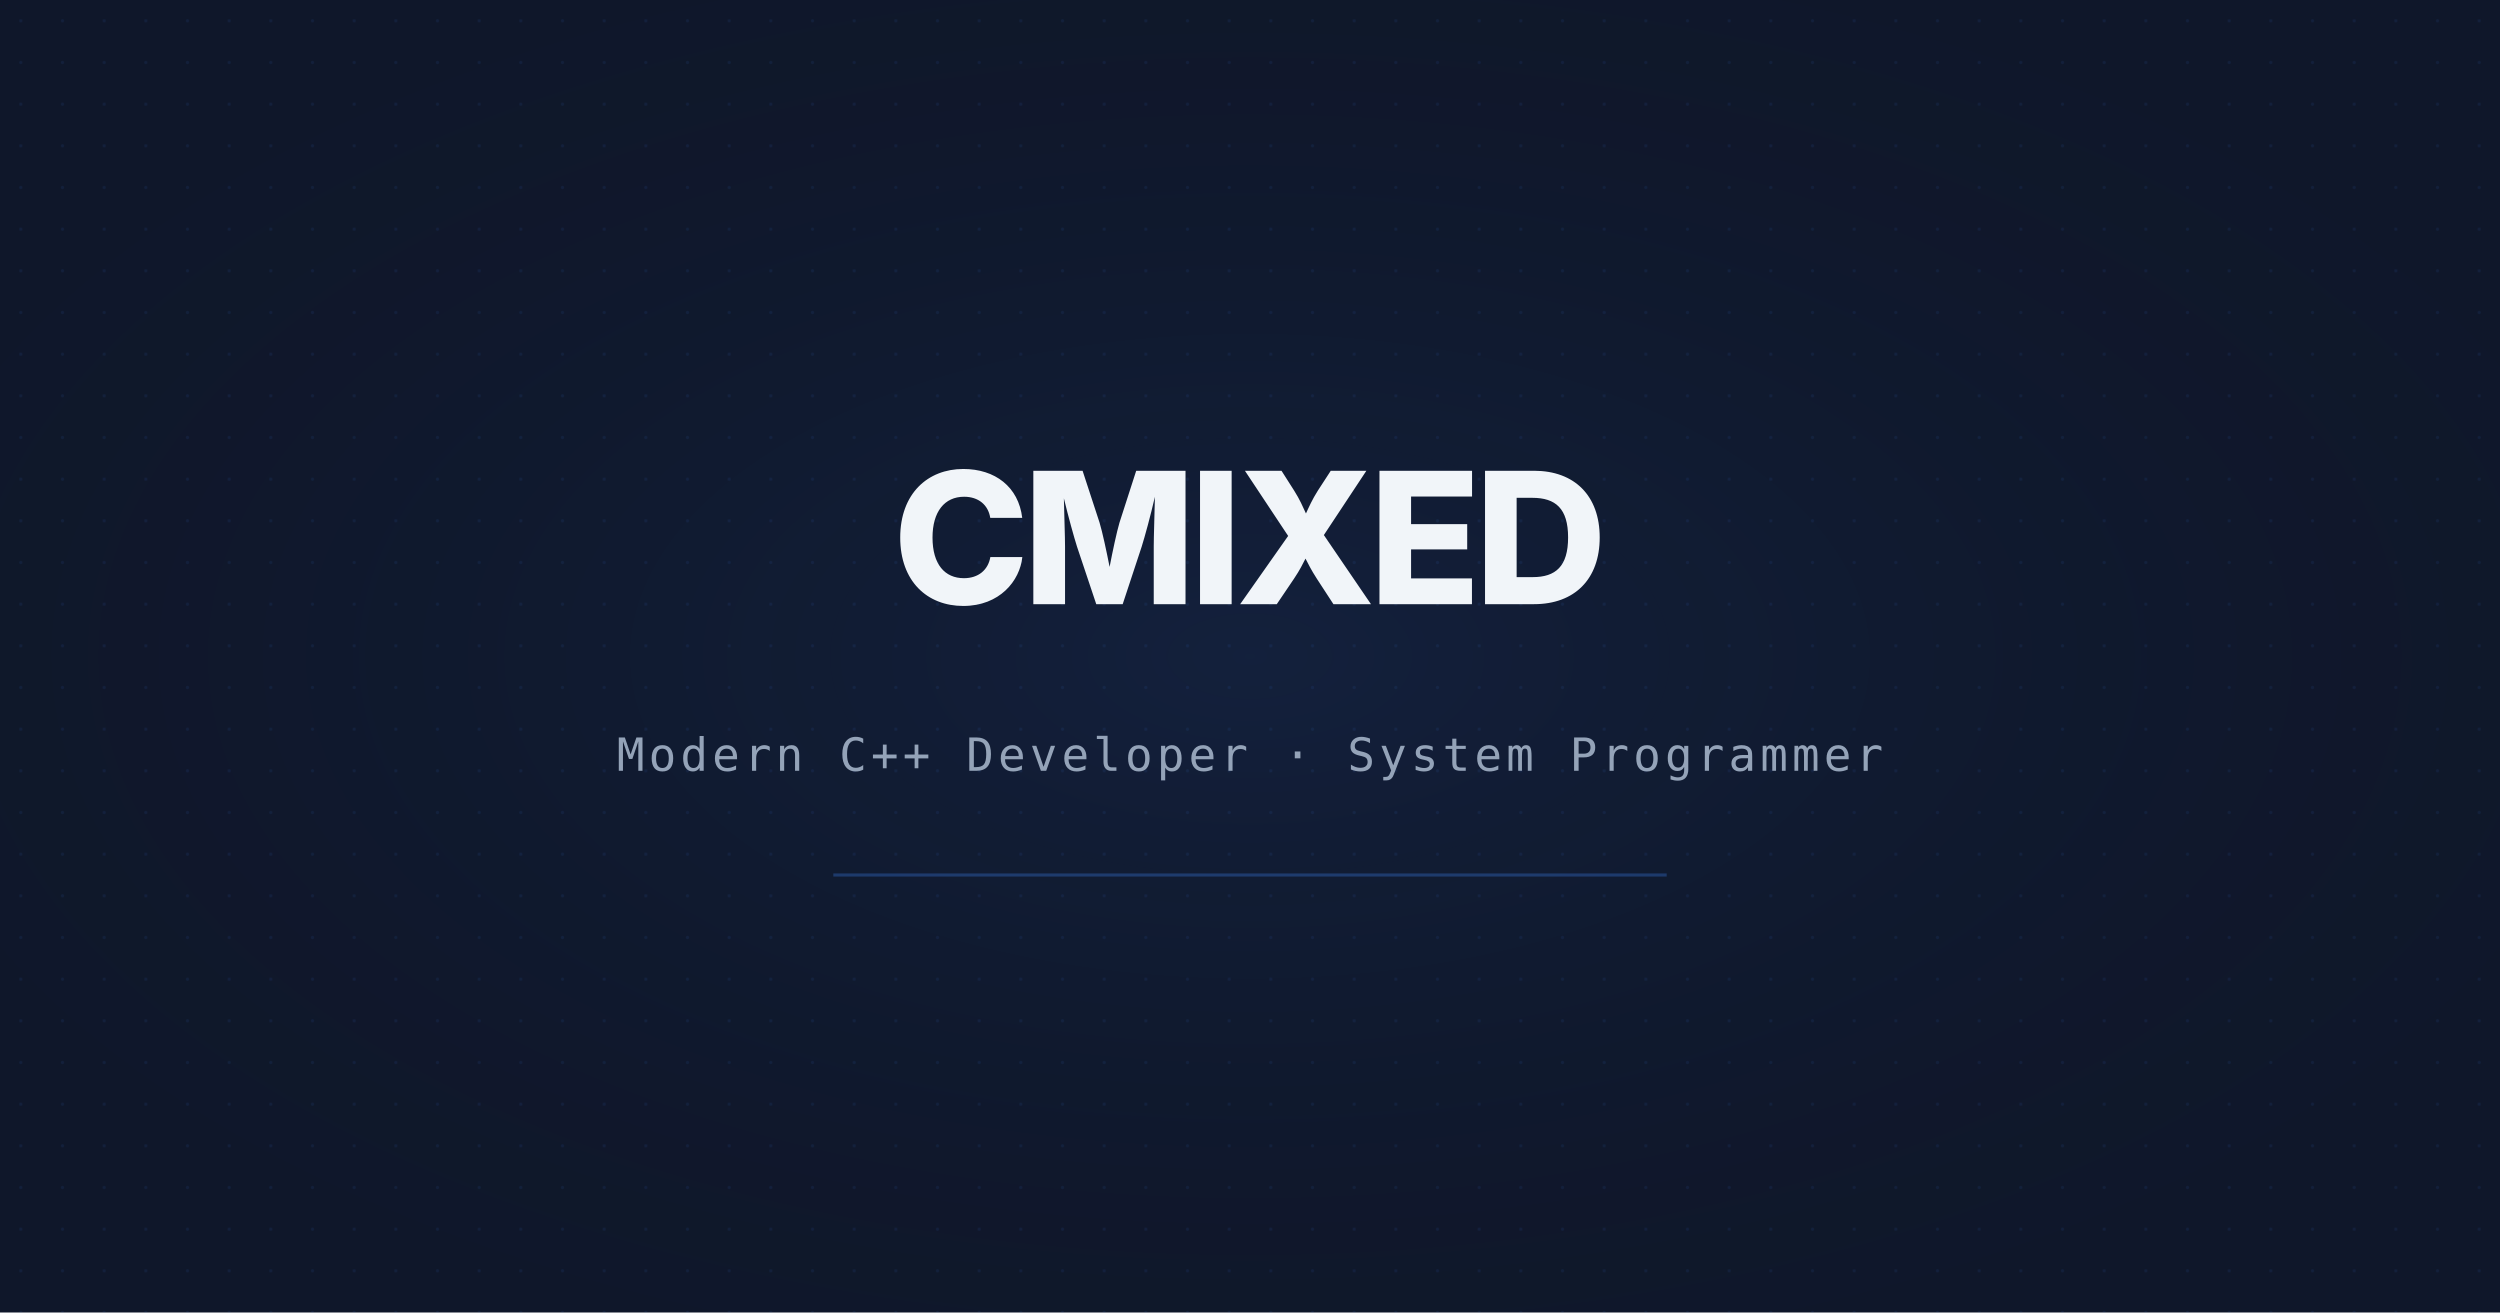
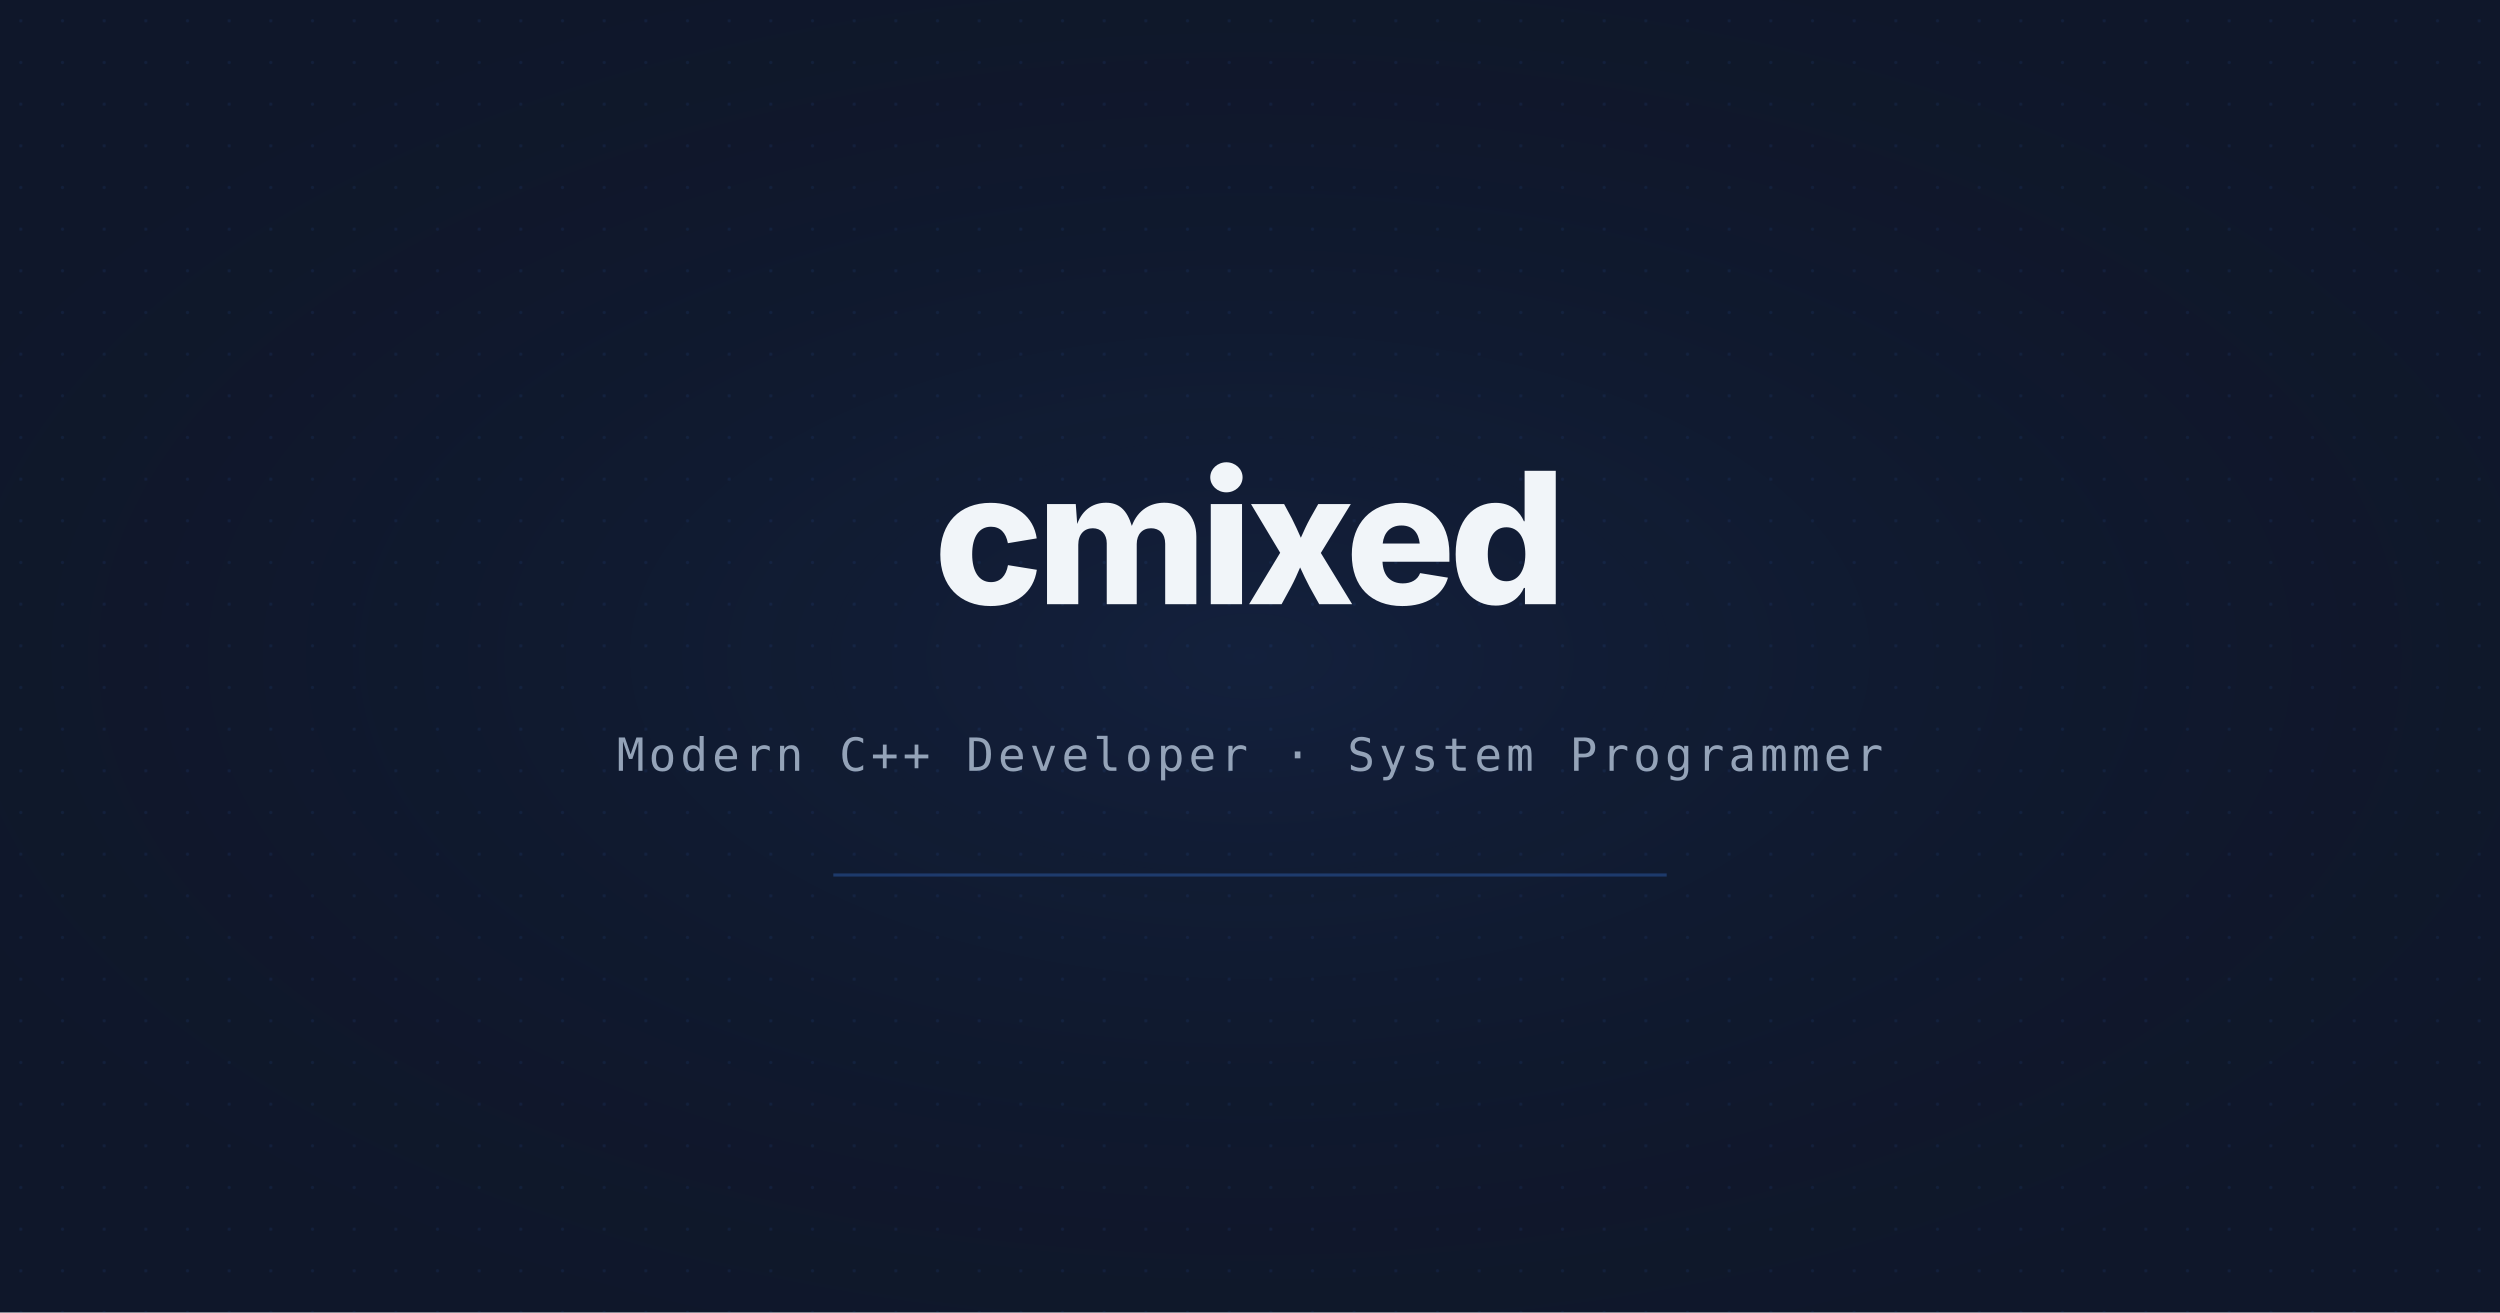
<svg xmlns="http://www.w3.org/2000/svg" width="1200" height="630" viewBox="0 0 1200 630">
  <rect width="1200" height="630" fill="#0f172a" />
  <rect width="1200" height="630" fill="url(#dots)" opacity="0.08" />
  <defs>
    <pattern id="dots" width="20" height="20" patternUnits="userSpaceOnUse">
      <circle cx="10" cy="10" r="0.8" fill="#3b82f6" />
    </pattern>
  </defs>
  <rect x="0" y="0" width="1200" height="630" fill="url(#glow)" opacity="0.15" />
  <defs>
    <radialGradient id="glow" cx="50%" cy="50%" r="60%">
      <stop offset="0%" stop-color="#3b82f6" stop-opacity="0.6" />
      <stop offset="100%" stop-color="#0f172a" stop-opacity="0" />
    </radialGradient>
  </defs>
-   <text x="600" y="290" font-family="Inter, sans-serif" font-size="88" font-weight="800" fill="#f1f5f9" text-anchor="middle" letter-spacing="-3">CMIXED</text>
+   <text x="600" y="290" font-family="Inter, sans-serif" font-size="88" font-weight="800" fill="#f1f5f9" text-anchor="middle" letter-spacing="-3">cmixed</text>
  <text x="600" y="370" font-family="JetBrains Mono, monospace" font-size="22" fill="#94a3b8" text-anchor="middle" letter-spacing="2">Modern C++ Developer · System Programmer</text>
  <line x1="400" y1="420" x2="800" y2="420" stroke="#3b82f6" stroke-width="1.5" opacity="0.3" />
</svg>
